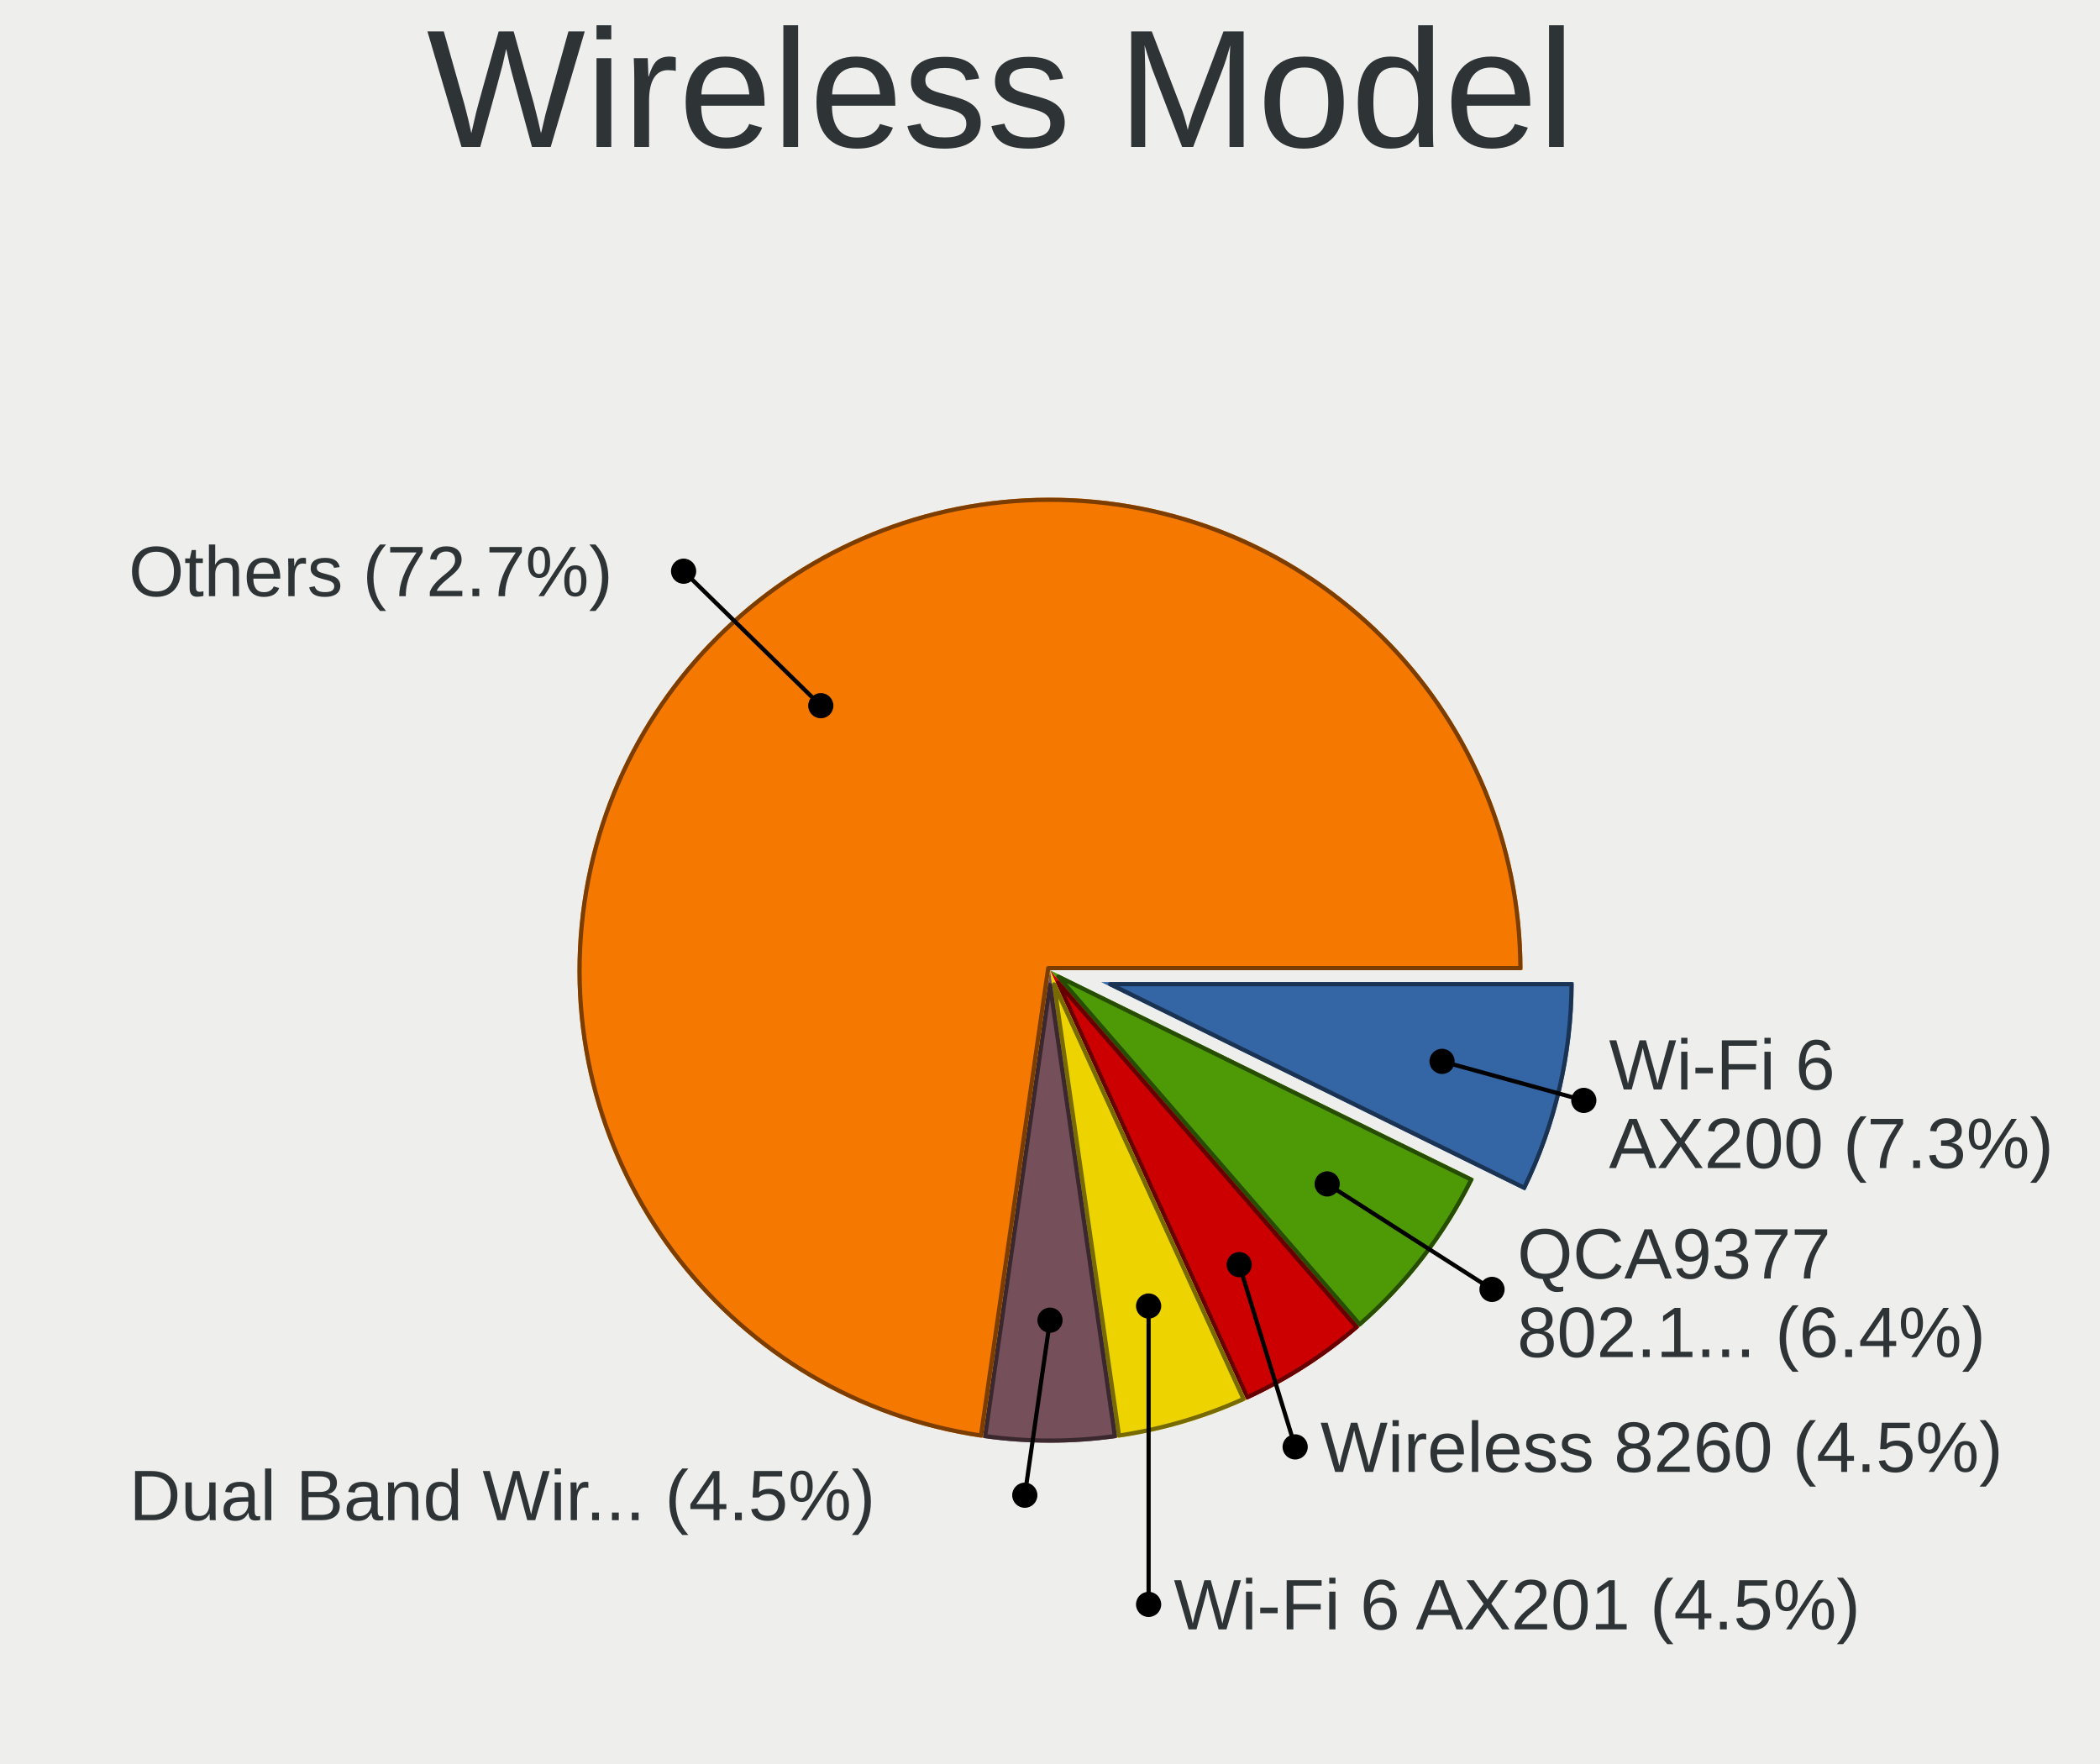
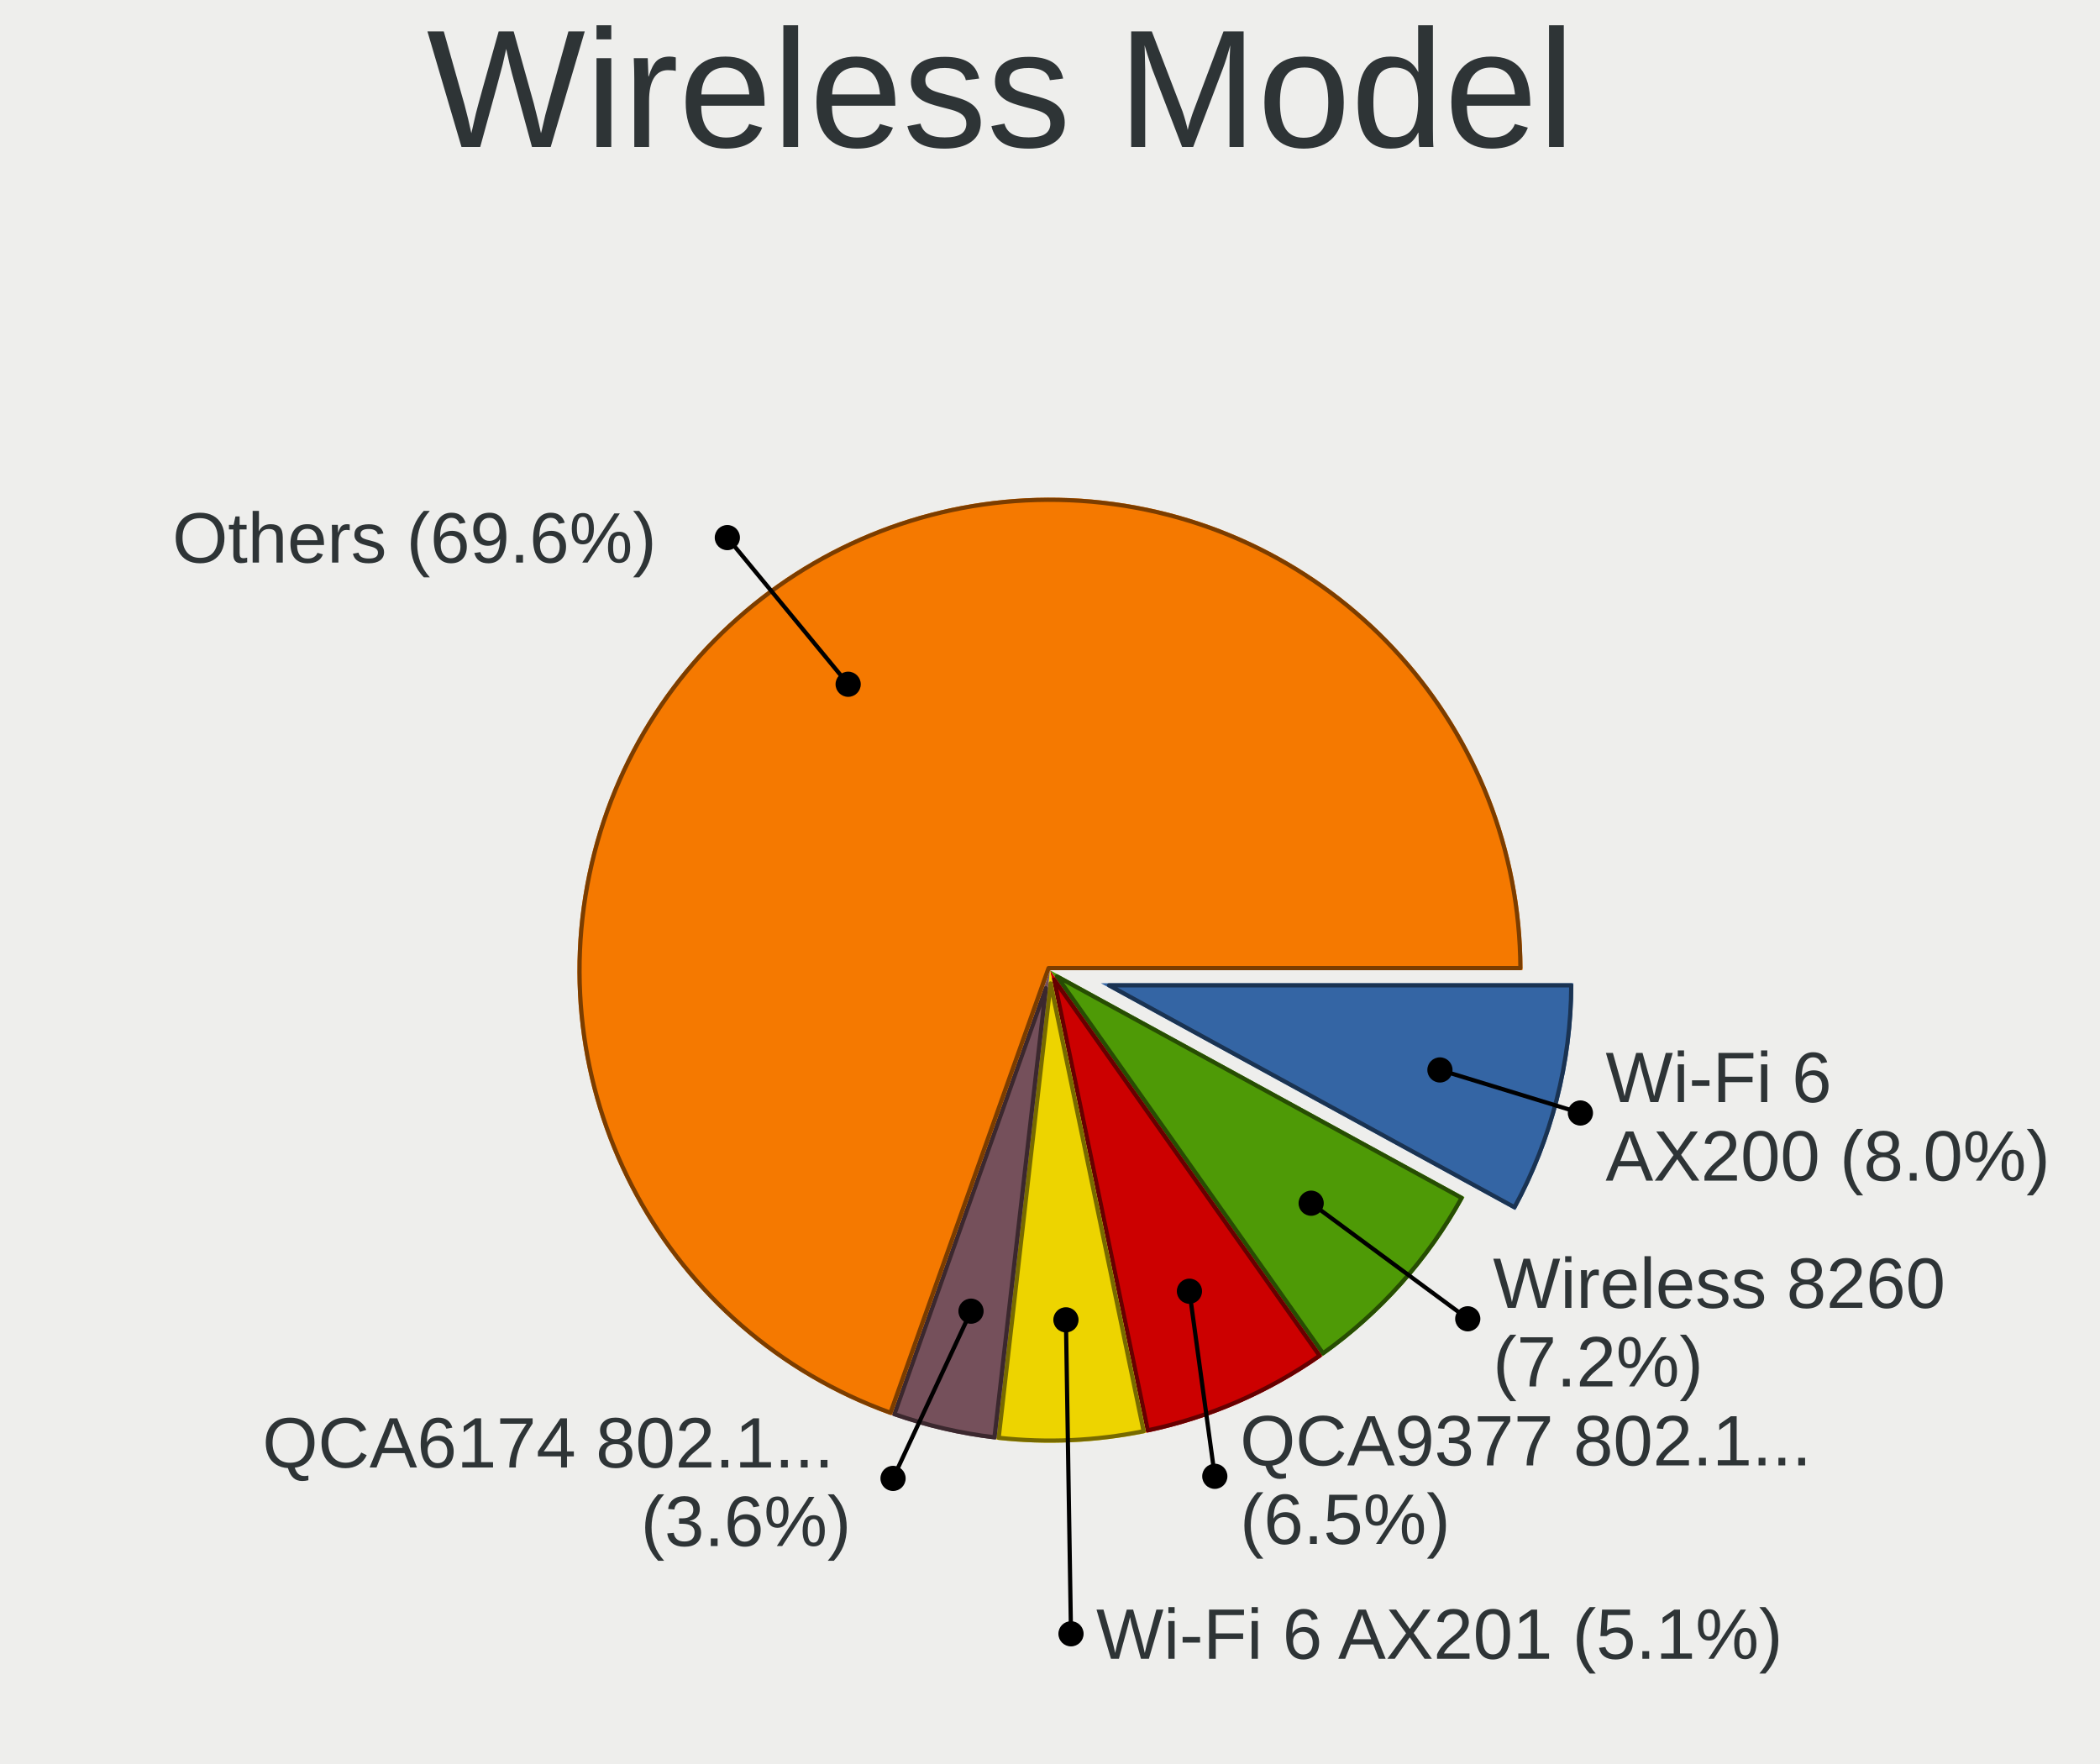
<svg xmlns="http://www.w3.org/2000/svg" width="500" height="420" version="1.0" id="ezcGraph">
  <defs />
  <g id="ezcGraphChart" color-rendering="optimizeQuality" shape-rendering="geometricPrecision" text-rendering="optimizeLegibility">
    <path d=" M 0,420 L 0,0 L 500,0 L 500,420 L 0,420 z " style="fill: #eeeeec; fill-opacity: 1.00; stroke: none;" id="ezcGraphPolygon_1" />
    <path d=" M 0,42 L 0,0 L 500,0 L 500,42 L 0,42 z " style="fill: #000000; fill-opacity: 0.00; stroke: none;" id="ezcGraphPolygon_2" />
-     <path d="M 262.18,233.83 L 374.68,233.83 A 112.50,112.50 0 0,1 363.13,283.47 z" style="fill: #3465a4; fill-opacity: 1.00; stroke: none; cursor: pointer;" id="ezcGraphCircleSector_4" />
-     <path d="M 264.33,234.33 L 374.18,234.33 A 112.00,112.00 0 0,1 362.90,282.80 z" style="fill: none; stroke: #1a3352; stroke-width: 1; stroke-opacity: 1.00; stroke-linecap: round; stroke-linejoin: round;" id="ezcGraphCircleSector_5" />
-     <path d="M 250.00,231.00 L 350.96,280.64 A 112.50,112.50 0 0,1 323.67,316.02 z" style="fill: #4e9a06; fill-opacity: 1.00; stroke: none; cursor: pointer;" id="ezcGraphCircleSector_6" />
-     <path d="M 251.99,232.54 L 350.29,280.87 A 112.00,112.00 0 0,1 323.72,315.32 z" style="fill: none; stroke: #274d03; stroke-width: 1; stroke-opacity: 1.00; stroke-linecap: round; stroke-linejoin: round;" id="ezcGraphCircleSector_7" />
-     <path d="M 250.00,231.00 L 323.67,316.02 A 112.50,112.50 0 0,1 296.73,333.33 z" style="fill: #cc0000; fill-opacity: 1.00; stroke: none; cursor: pointer;" id="ezcGraphCircleSector_8" />
-     <path d="M 251.90,233.96 L 322.97,315.97 A 112.00,112.00 0 0,1 296.98,332.67 z" style="fill: none; stroke: #660000; stroke-width: 1; stroke-opacity: 1.00; stroke-linecap: round; stroke-linejoin: round;" id="ezcGraphCircleSector_9" />
-     <path d="M 250.00,231.00 L 296.73,333.33 A 112.50,112.50 0 0,1 266.01,342.35 z" style="fill: #edd400; fill-opacity: 1.00; stroke: none; cursor: pointer;" id="ezcGraphCircleSector_10" />
-     <path d="M 250.99,234.37 L 296.07,333.09 A 112.00,112.00 0 0,1 266.43,341.79 z" style="fill: none; stroke: #776a00; stroke-width: 1; stroke-opacity: 1.00; stroke-linecap: round; stroke-linejoin: round;" id="ezcGraphCircleSector_11" />
-     <path d="M 250.00,231.00 L 266.01,342.35 A 112.50,112.50 0 0,1 233.99,342.35 z" style="fill: #75505b; fill-opacity: 1.00; stroke: none; cursor: pointer;" id="ezcGraphCircleSector_12" />
-     <path d="M 250.00,234.51 L 265.44,341.93 A 112.00,112.00 0 0,1 234.56,341.93 z" style="fill: none; stroke: #3b282e; stroke-width: 1; stroke-opacity: 1.00; stroke-linecap: round; stroke-linejoin: round;" id="ezcGraphCircleSector_13" />
-     <path d="M 250.00,231.00 L 233.99,342.35 A 112.50,112.50 0 1,1 362.50,231.00 z" style="fill: #f57900; fill-opacity: 1.00; stroke: none;" id="ezcGraphCircleSector_14" />
-     <path d="M 249.57,230.50 L 233.57,341.79 A 112.00,112.00 0 1,1 362.00,230.50 z" style="fill: none; stroke: #7b3d00; stroke-width: 1; stroke-opacity: 1.00; stroke-linecap: round; stroke-linejoin: round;" id="ezcGraphCircleSector_15" />
-     <path d=" M 195.428,168.021 L 162.76,136" style="fill: none; stroke: #000000; stroke-width: 1; stroke-opacity: 1.00; stroke-linecap: round; stroke-linejoin: round;" id="ezcGraphLine_16" />
-     <ellipse cx="195.428" cy="168.021" rx="3" ry="3" style="fill: #000000; fill-opacity: 1.00; stroke: none;" id="ezcGraphCircle_17" />
-     <ellipse cx="162.76" cy="136" rx="3" ry="3" style="fill: #000000; fill-opacity: 1.00; stroke: none;" id="ezcGraphCircle_18" />
-     <path d=" M 250,314.333 L 244,356" style="fill: none; stroke: #000000; stroke-width: 1; stroke-opacity: 1.00; stroke-linecap: round; stroke-linejoin: round;" id="ezcGraphLine_20" />
-     <ellipse cx="250" cy="314.333" rx="3" ry="3" style="fill: #000000; fill-opacity: 1.00; stroke: none;" id="ezcGraphCircle_21" />
-     <ellipse cx="244" cy="356" rx="3" ry="3" style="fill: #000000; fill-opacity: 1.00; stroke: none;" id="ezcGraphCircle_22" />
-     <path d=" M 343.343,252.706 L 377.095,262" style="fill: none; stroke: #000000; stroke-width: 1; stroke-opacity: 1.00; stroke-linecap: round; stroke-linejoin: round;" id="ezcGraphLine_24" />
-     <ellipse cx="343.343" cy="252.706" rx="3" ry="3" style="fill: #000000; fill-opacity: 1.00; stroke: none;" id="ezcGraphCircle_25" />
-     <ellipse cx="377.095" cy="262" rx="3" ry="3" style="fill: #000000; fill-opacity: 1.00; stroke: none;" id="ezcGraphCircle_26" />
-     <path d=" M 315.992,281.887 L 355.242,307" style="fill: none; stroke: #000000; stroke-width: 1; stroke-opacity: 1.00; stroke-linecap: round; stroke-linejoin: round;" id="ezcGraphLine_28" />
-     <ellipse cx="315.992" cy="281.887" rx="3" ry="3" style="fill: #000000; fill-opacity: 1.00; stroke: none;" id="ezcGraphCircle_29" />
-     <ellipse cx="355.242" cy="307" rx="3" ry="3" style="fill: #000000; fill-opacity: 1.00; stroke: none;" id="ezcGraphCircle_30" />
-     <path d=" M 295.053,301.104 L 308.371,344.5" style="fill: none; stroke: #000000; stroke-width: 1; stroke-opacity: 1.00; stroke-linecap: round; stroke-linejoin: round;" id="ezcGraphLine_32" />
-     <ellipse cx="295.053" cy="301.104" rx="3" ry="3" style="fill: #000000; fill-opacity: 1.00; stroke: none;" id="ezcGraphCircle_33" />
-     <ellipse cx="308.371" cy="344.5" rx="3" ry="3" style="fill: #000000; fill-opacity: 1.00; stroke: none;" id="ezcGraphCircle_34" />
-     <path d=" M 273.478,310.958 L 273.478,382" style="fill: none; stroke: #000000; stroke-width: 1; stroke-opacity: 1.00; stroke-linecap: round; stroke-linejoin: round;" id="ezcGraphLine_36" />
-     <ellipse cx="273.478" cy="310.958" rx="3" ry="3" style="fill: #000000; fill-opacity: 1.00; stroke: none;" id="ezcGraphCircle_37" />
-     <ellipse cx="273.478" cy="382" rx="3" ry="3" style="fill: #000000; fill-opacity: 1.00; stroke: none;" id="ezcGraphCircle_38" />
+     <path d="M 262.11,234.10 L 374.61,234.10 A 112.50,112.50 0 0,1 360.79,288.12 z" style="fill: #3465a4; fill-opacity: 1.00; stroke: none; cursor: pointer;" id="ezcGraphCircleSector_4" />
+     <path d="M 264.06,234.60 L 374.11,234.60 A 112.00,112.00 0 0,1 360.59,287.44 z" style="fill: none; stroke: #1a3352; stroke-width: 1; stroke-opacity: 1.00; stroke-linecap: round; stroke-linejoin: round;" id="ezcGraphCircleSector_5" />
+     <path d="M 250.00,231.00 L 348.68,285.02 A 112.50,112.50 0 0,1 314.88,322.91 z" style="fill: #4e9a06; fill-opacity: 1.00; stroke: none; cursor: pointer;" id="ezcGraphCircleSector_6" />
+     <path d="M 251.65,232.47 L 348.00,285.22 A 112.00,112.00 0 0,1 315.00,322.21 z" style="fill: none; stroke: #274d03; stroke-width: 1; stroke-opacity: 1.00; stroke-linecap: round; stroke-linejoin: round;" id="ezcGraphCircleSector_7" />
+     <path d="M 250.00,231.00 L 314.88,322.91 A 112.50,112.50 0 0,1 272.89,341.15 z" style="fill: #cc0000; fill-opacity: 1.00; stroke: none; cursor: pointer;" id="ezcGraphCircleSector_8" />
+     <path d="M 250.98,233.25 L 314.18,322.79 A 112.00,112.00 0 0,1 273.28,340.56 z" style="fill: none; stroke: #660000; stroke-width: 1; stroke-opacity: 1.00; stroke-linecap: round; stroke-linejoin: round;" id="ezcGraphCircleSector_9" />
+     <path d="M 250.00,231.00 L 272.89,341.15 A 112.50,112.50 0 0,1 237.22,342.77 z" style="fill: #edd400; fill-opacity: 1.00; stroke: none; cursor: pointer;" id="ezcGraphCircleSector_10" />
+     <path d="M 250.14,234.15 L 272.30,340.76 A 112.00,112.00 0 0,1 237.78,342.33 z" style="fill: none; stroke: #776a00; stroke-width: 1; stroke-opacity: 1.00; stroke-linecap: round; stroke-linejoin: round;" id="ezcGraphCircleSector_11" />
+     <path d="M 250.00,231.00 L 237.22,342.77 A 112.50,112.50 0 0,1 212.33,337.00 z" style="fill: #75505b; fill-opacity: 1.00; stroke: none; cursor: pointer;" id="ezcGraphCircleSector_12" />
+     <path d="M 249.01,235.29 L 236.78,342.22 A 112.00,112.00 0 0,1 212.96,336.70 z" style="fill: none; stroke: #3b282e; stroke-width: 1; stroke-opacity: 1.00; stroke-linecap: round; stroke-linejoin: round;" id="ezcGraphCircleSector_13" />
+     <path d="M 250.00,231.00 L 212.33,337.00 A 112.50,112.50 0 1,1 362.50,231.00 z" style="fill: #f57900; fill-opacity: 1.00; stroke: none;" id="ezcGraphCircleSector_14" />
+     <path d="M 249.65,230.50 L 212.02,336.37 A 112.00,112.00 0 1,1 362.00,230.50 z" style="fill: none; stroke: #7b3d00; stroke-width: 1; stroke-opacity: 1.00; stroke-linecap: round; stroke-linejoin: round;" id="ezcGraphCircleSector_15" />
+     <path d=" M 201.943,162.919 L 173.176,128" style="fill: none; stroke: #000000; stroke-width: 1; stroke-opacity: 1.00; stroke-linecap: round; stroke-linejoin: round;" id="ezcGraphLine_16" />
+     <ellipse cx="201.943" cy="162.919" rx="3" ry="3" style="fill: #000000; fill-opacity: 1.00; stroke: none;" id="ezcGraphCircle_17" />
+     <ellipse cx="173.176" cy="128" rx="3" ry="3" style="fill: #000000; fill-opacity: 1.00; stroke: none;" id="ezcGraphCircle_18" />
+     <path d=" M 231.192,312.183 L 212.631,352" style="fill: none; stroke: #000000; stroke-width: 1; stroke-opacity: 1.00; stroke-linecap: round; stroke-linejoin: round;" id="ezcGraphLine_20" />
+     <ellipse cx="231.192" cy="312.183" rx="3" ry="3" style="fill: #000000; fill-opacity: 1.00; stroke: none;" id="ezcGraphCircle_21" />
+     <ellipse cx="212.631" cy="352" rx="3" ry="3" style="fill: #000000; fill-opacity: 1.00; stroke: none;" id="ezcGraphCircle_22" />
+     <path d=" M 342.844,254.748 L 376.287,265" style="fill: none; stroke: #000000; stroke-width: 1; stroke-opacity: 1.00; stroke-linecap: round; stroke-linejoin: round;" id="ezcGraphLine_24" />
+     <ellipse cx="342.844" cy="254.748" rx="3" ry="3" style="fill: #000000; fill-opacity: 1.00; stroke: none;" id="ezcGraphCircle_25" />
+     <ellipse cx="376.287" cy="265" rx="3" ry="3" style="fill: #000000; fill-opacity: 1.00; stroke: none;" id="ezcGraphCircle_26" />
+     <path d=" M 312.182,286.478 L 349.467,314" style="fill: none; stroke: #000000; stroke-width: 1; stroke-opacity: 1.00; stroke-linecap: round; stroke-linejoin: round;" id="ezcGraphLine_28" />
+     <ellipse cx="312.182" cy="286.478" rx="3" ry="3" style="fill: #000000; fill-opacity: 1.00; stroke: none;" id="ezcGraphCircle_29" />
+     <ellipse cx="349.467" cy="314" rx="3" ry="3" style="fill: #000000; fill-opacity: 1.00; stroke: none;" id="ezcGraphCircle_30" />
+     <path d=" M 283.2,307.434 L 289.238,351.5" style="fill: none; stroke: #000000; stroke-width: 1; stroke-opacity: 1.00; stroke-linecap: round; stroke-linejoin: round;" id="ezcGraphLine_32" />
+     <ellipse cx="283.2" cy="307.434" rx="3" ry="3" style="fill: #000000; fill-opacity: 1.00; stroke: none;" id="ezcGraphCircle_33" />
+     <ellipse cx="289.238" cy="351.5" rx="3" ry="3" style="fill: #000000; fill-opacity: 1.00; stroke: none;" id="ezcGraphCircle_34" />
+     <path d=" M 253.793,314.247 L 255,389" style="fill: none; stroke: #000000; stroke-width: 1; stroke-opacity: 1.00; stroke-linecap: round; stroke-linejoin: round;" id="ezcGraphLine_36" />
+     <ellipse cx="253.793" cy="314.247" rx="3" ry="3" style="fill: #000000; fill-opacity: 1.00; stroke: none;" id="ezcGraphCircle_37" />
+     <ellipse cx="255" cy="389" rx="3" ry="3" style="fill: #000000; fill-opacity: 1.00; stroke: none;" id="ezcGraphCircle_38" />
    <g id="ezcGraphTextBox_3">
      <path d=" M 101.1,42 L 101.1,0.5 L 399.4,0.5 L 399.4,42 L 101.1,42 z " style="fill: #ffffff; fill-opacity: 0.00; stroke: none;" id="ezcGraphPolygon_40" />
      <text id="ezcGraphTextBox_3_text" x="101.6" text-length="296.8px" y="35" style="font-size: 40px; font-family: 'Arial'; fill: #2e3436; fill-opacity: 1.00; stroke: none;">Wireless Model</text>
    </g>
    <g id="ezcGraphTextBox_19">
-       <path d=" M 30.12,145.5 L 30.12,127 L 157.76,127 L 157.76,145.5 L 30.12,145.5 z " style="fill: #ffffff; fill-opacity: 0.00; stroke: none;" id="ezcGraphPolygon_41" />
-       <text id="ezcGraphTextBox_19_text" x="30.62" text-length="126.14px" y="141.95" style="font-size: 17px; font-family: 'Arial'; fill: #2e3436; fill-opacity: 1.00; stroke: none;">Others (72.7%)</text>
+       <path d=" M 40.536,137.5 L 40.536,119 L 168.176,119 L 168.176,137.5 L 40.536,137.5 z " style="fill: #ffffff; fill-opacity: 0.00; stroke: none;" id="ezcGraphPolygon_41" />
+       <text id="ezcGraphTextBox_19_text" x="41.036" text-length="126.14px" y="133.95" style="font-size: 17px; font-family: 'Arial'; fill: #2e3436; fill-opacity: 1.00; stroke: none;">Others (69.6%)</text>
    </g>
    <g id="ezcGraphTextBox_23" style=" cursor: pointer;">
-       <path d=" M 30.27,365.5 L 30.27,347 L 239,347 L 239,365.5 L 30.27,365.5 z " style="fill: #ffffff; fill-opacity: 0.00; stroke: none;" id="ezcGraphPolygon_42" />
-       <text id="ezcGraphTextBox_23_text" x="30.77" text-length="207.23px" y="361.95" style="font-size: 17px; font-family: 'Arial'; fill: #2e3436; fill-opacity: 1.00; stroke: none;">Dual Band Wir... (4.5%)</text>
+       <path d=" M 61.971,370.05 L 61.971,334.45 L 207.631,334.45 L 207.631,370.05 L 61.971,370.05 z " style="fill: #ffffff; fill-opacity: 0.00; stroke: none;" id="ezcGraphPolygon_42" />
+       <text id="ezcGraphTextBox_23_text" x="62.471" text-length="144.16px" y="349.4" style="font-size: 17px; font-family: 'Arial'; fill: #2e3436; fill-opacity: 1.00; stroke: none;">QCA6174 802.1...</text>
+       <text id="ezcGraphTextBox_23_text" x="152.571" text-length="54.06px" y="368.1" style="font-size: 17px; font-family: 'Arial'; fill: #2e3436; fill-opacity: 1.00; stroke: none;">(3.6%)</text>
    </g>
    <g id="ezcGraphTextBox_27" style=" cursor: pointer;">
-       <path d=" M 382.595,280.05 L 382.595,244.45 L 492.215,244.45 L 492.215,280.05 L 382.595,280.05 z " style="fill: #ffffff; fill-opacity: 0.00; stroke: none;" id="ezcGraphPolygon_43" />
-       <text id="ezcGraphTextBox_27_text" x="383.095" text-length="63.07px" y="259.4" style="font-size: 17px; font-family: 'Arial'; fill: #2e3436; fill-opacity: 1.00; stroke: none;">Wi-Fi 6</text>
-       <text id="ezcGraphTextBox_27_text" x="383.095" text-length="108.12px" y="278.1" style="font-size: 17px; font-family: 'Arial'; fill: #2e3436; fill-opacity: 1.00; stroke: none;">AX200 (7.3%)</text>
+       <path d=" M 381.787,283.05 L 381.787,247.45 L 491.407,247.45 L 491.407,283.05 L 381.787,283.05 z " style="fill: #ffffff; fill-opacity: 0.00; stroke: none;" id="ezcGraphPolygon_43" />
+       <text id="ezcGraphTextBox_27_text" x="382.287" text-length="63.07px" y="262.4" style="font-size: 17px; font-family: 'Arial'; fill: #2e3436; fill-opacity: 1.00; stroke: none;">Wi-Fi 6</text>
+       <text id="ezcGraphTextBox_27_text" x="382.287" text-length="108.12px" y="281.1" style="font-size: 17px; font-family: 'Arial'; fill: #2e3436; fill-opacity: 1.00; stroke: none;">AX200 (8.0%)</text>
    </g>
    <g id="ezcGraphTextBox_31" style=" cursor: pointer;">
-       <path d=" M 360.742,325.05 L 360.742,289.45 L 497.392,289.45 L 497.392,325.05 L 360.742,325.05 z " style="fill: #ffffff; fill-opacity: 0.00; stroke: none;" id="ezcGraphPolygon_44" />
-       <text id="ezcGraphTextBox_31_text" x="361.242" text-length="63.07px" y="304.4" style="font-size: 17px; font-family: 'Arial'; fill: #2e3436; fill-opacity: 1.00; stroke: none;">QCA9377</text>
-       <text id="ezcGraphTextBox_31_text" x="361.242" text-length="135.15px" y="323.1" style="font-size: 17px; font-family: 'Arial'; fill: #2e3436; fill-opacity: 1.00; stroke: none;">802.1... (6.4%)</text>
+       <path d=" M 354.967,332.05 L 354.967,296.45 L 473.597,296.45 L 473.597,332.05 L 354.967,332.05 z " style="fill: #ffffff; fill-opacity: 0.00; stroke: none;" id="ezcGraphPolygon_44" />
+       <text id="ezcGraphTextBox_31_text" x="355.467" text-length="117.13px" y="311.4" style="font-size: 17px; font-family: 'Arial'; fill: #2e3436; fill-opacity: 1.00; stroke: none;">Wireless 8260</text>
+       <text id="ezcGraphTextBox_31_text" x="355.467" text-length="54.06px" y="330.1" style="font-size: 17px; font-family: 'Arial'; fill: #2e3436; fill-opacity: 1.00; stroke: none;">(7.2%)</text>
    </g>
    <g id="ezcGraphTextBox_35" style=" cursor: pointer;">
-       <path d=" M 313.871,354 L 313.871,335.5 L 495.571,335.5 L 495.571,354 L 313.871,354 z " style="fill: #ffffff; fill-opacity: 0.00; stroke: none;" id="ezcGraphPolygon_45" />
-       <text id="ezcGraphTextBox_35_text" x="314.371" text-length="180.2px" y="350.45" style="font-size: 17px; font-family: 'Arial'; fill: #2e3436; fill-opacity: 1.00; stroke: none;">Wireless 8260 (4.5%)</text>
+       <path d=" M 294.738,369.55 L 294.738,333.95 L 440.398,333.95 L 440.398,369.55 L 294.738,369.55 z " style="fill: #ffffff; fill-opacity: 0.00; stroke: none;" id="ezcGraphPolygon_45" />
+       <text id="ezcGraphTextBox_35_text" x="295.238" text-length="144.16px" y="348.9" style="font-size: 17px; font-family: 'Arial'; fill: #2e3436; fill-opacity: 1.00; stroke: none;">QCA9377 802.1...</text>
+       <text id="ezcGraphTextBox_35_text" x="295.238" text-length="54.06px" y="367.6" style="font-size: 17px; font-family: 'Arial'; fill: #2e3436; fill-opacity: 1.00; stroke: none;">(6.5%)</text>
    </g>
    <g id="ezcGraphTextBox_39" style=" cursor: pointer;">
-       <path d=" M 278.978,391.5 L 278.978,373 L 460.678,373 L 460.678,391.5 L 278.978,391.5 z " style="fill: #ffffff; fill-opacity: 0.00; stroke: none;" id="ezcGraphPolygon_46" />
-       <text id="ezcGraphTextBox_39_text" x="279.478" text-length="180.2px" y="387.95" style="font-size: 17px; font-family: 'Arial'; fill: #2e3436; fill-opacity: 1.00; stroke: none;">Wi-Fi 6 AX201 (4.5%)</text>
+       <path d=" M 260.5,398.5 L 260.5,380 L 442.2,380 L 442.2,398.5 L 260.5,398.5 z " style="fill: #ffffff; fill-opacity: 0.00; stroke: none;" id="ezcGraphPolygon_46" />
+       <text id="ezcGraphTextBox_39_text" x="261" text-length="180.2px" y="394.95" style="font-size: 17px; font-family: 'Arial'; fill: #2e3436; fill-opacity: 1.00; stroke: none;">Wi-Fi 6 AX201 (5.1%)</text>
    </g>
  </g>
</svg>
